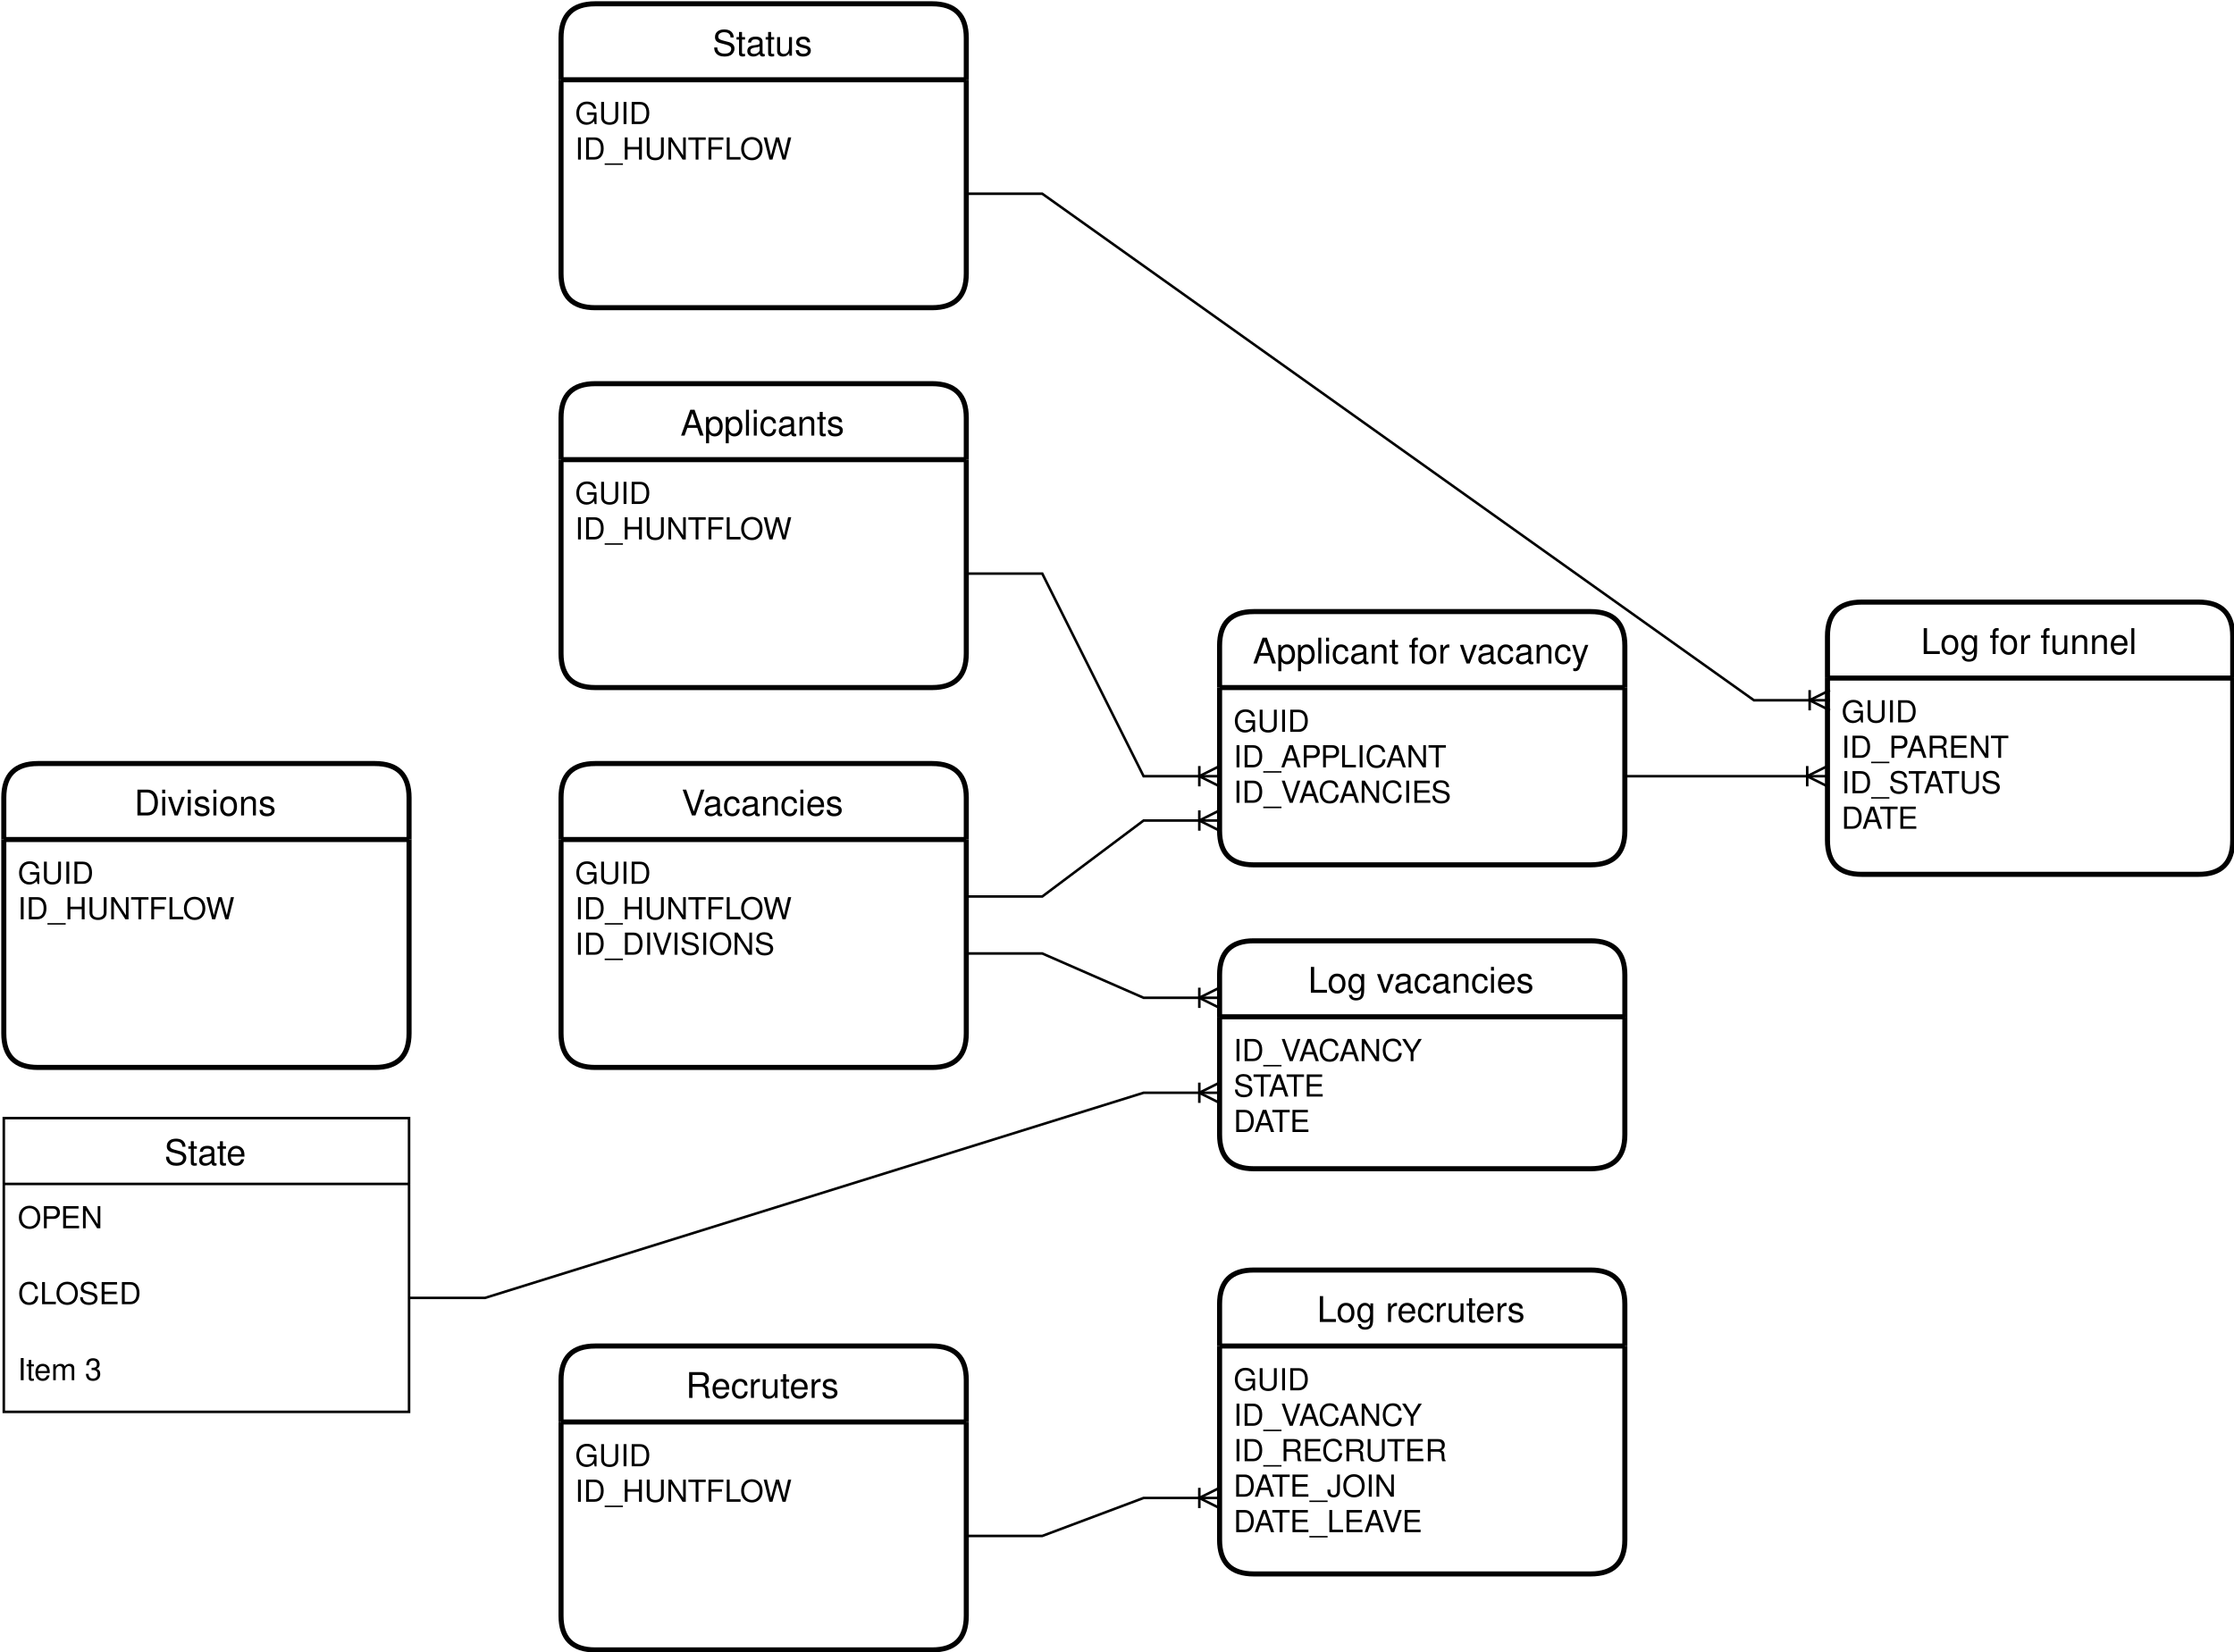
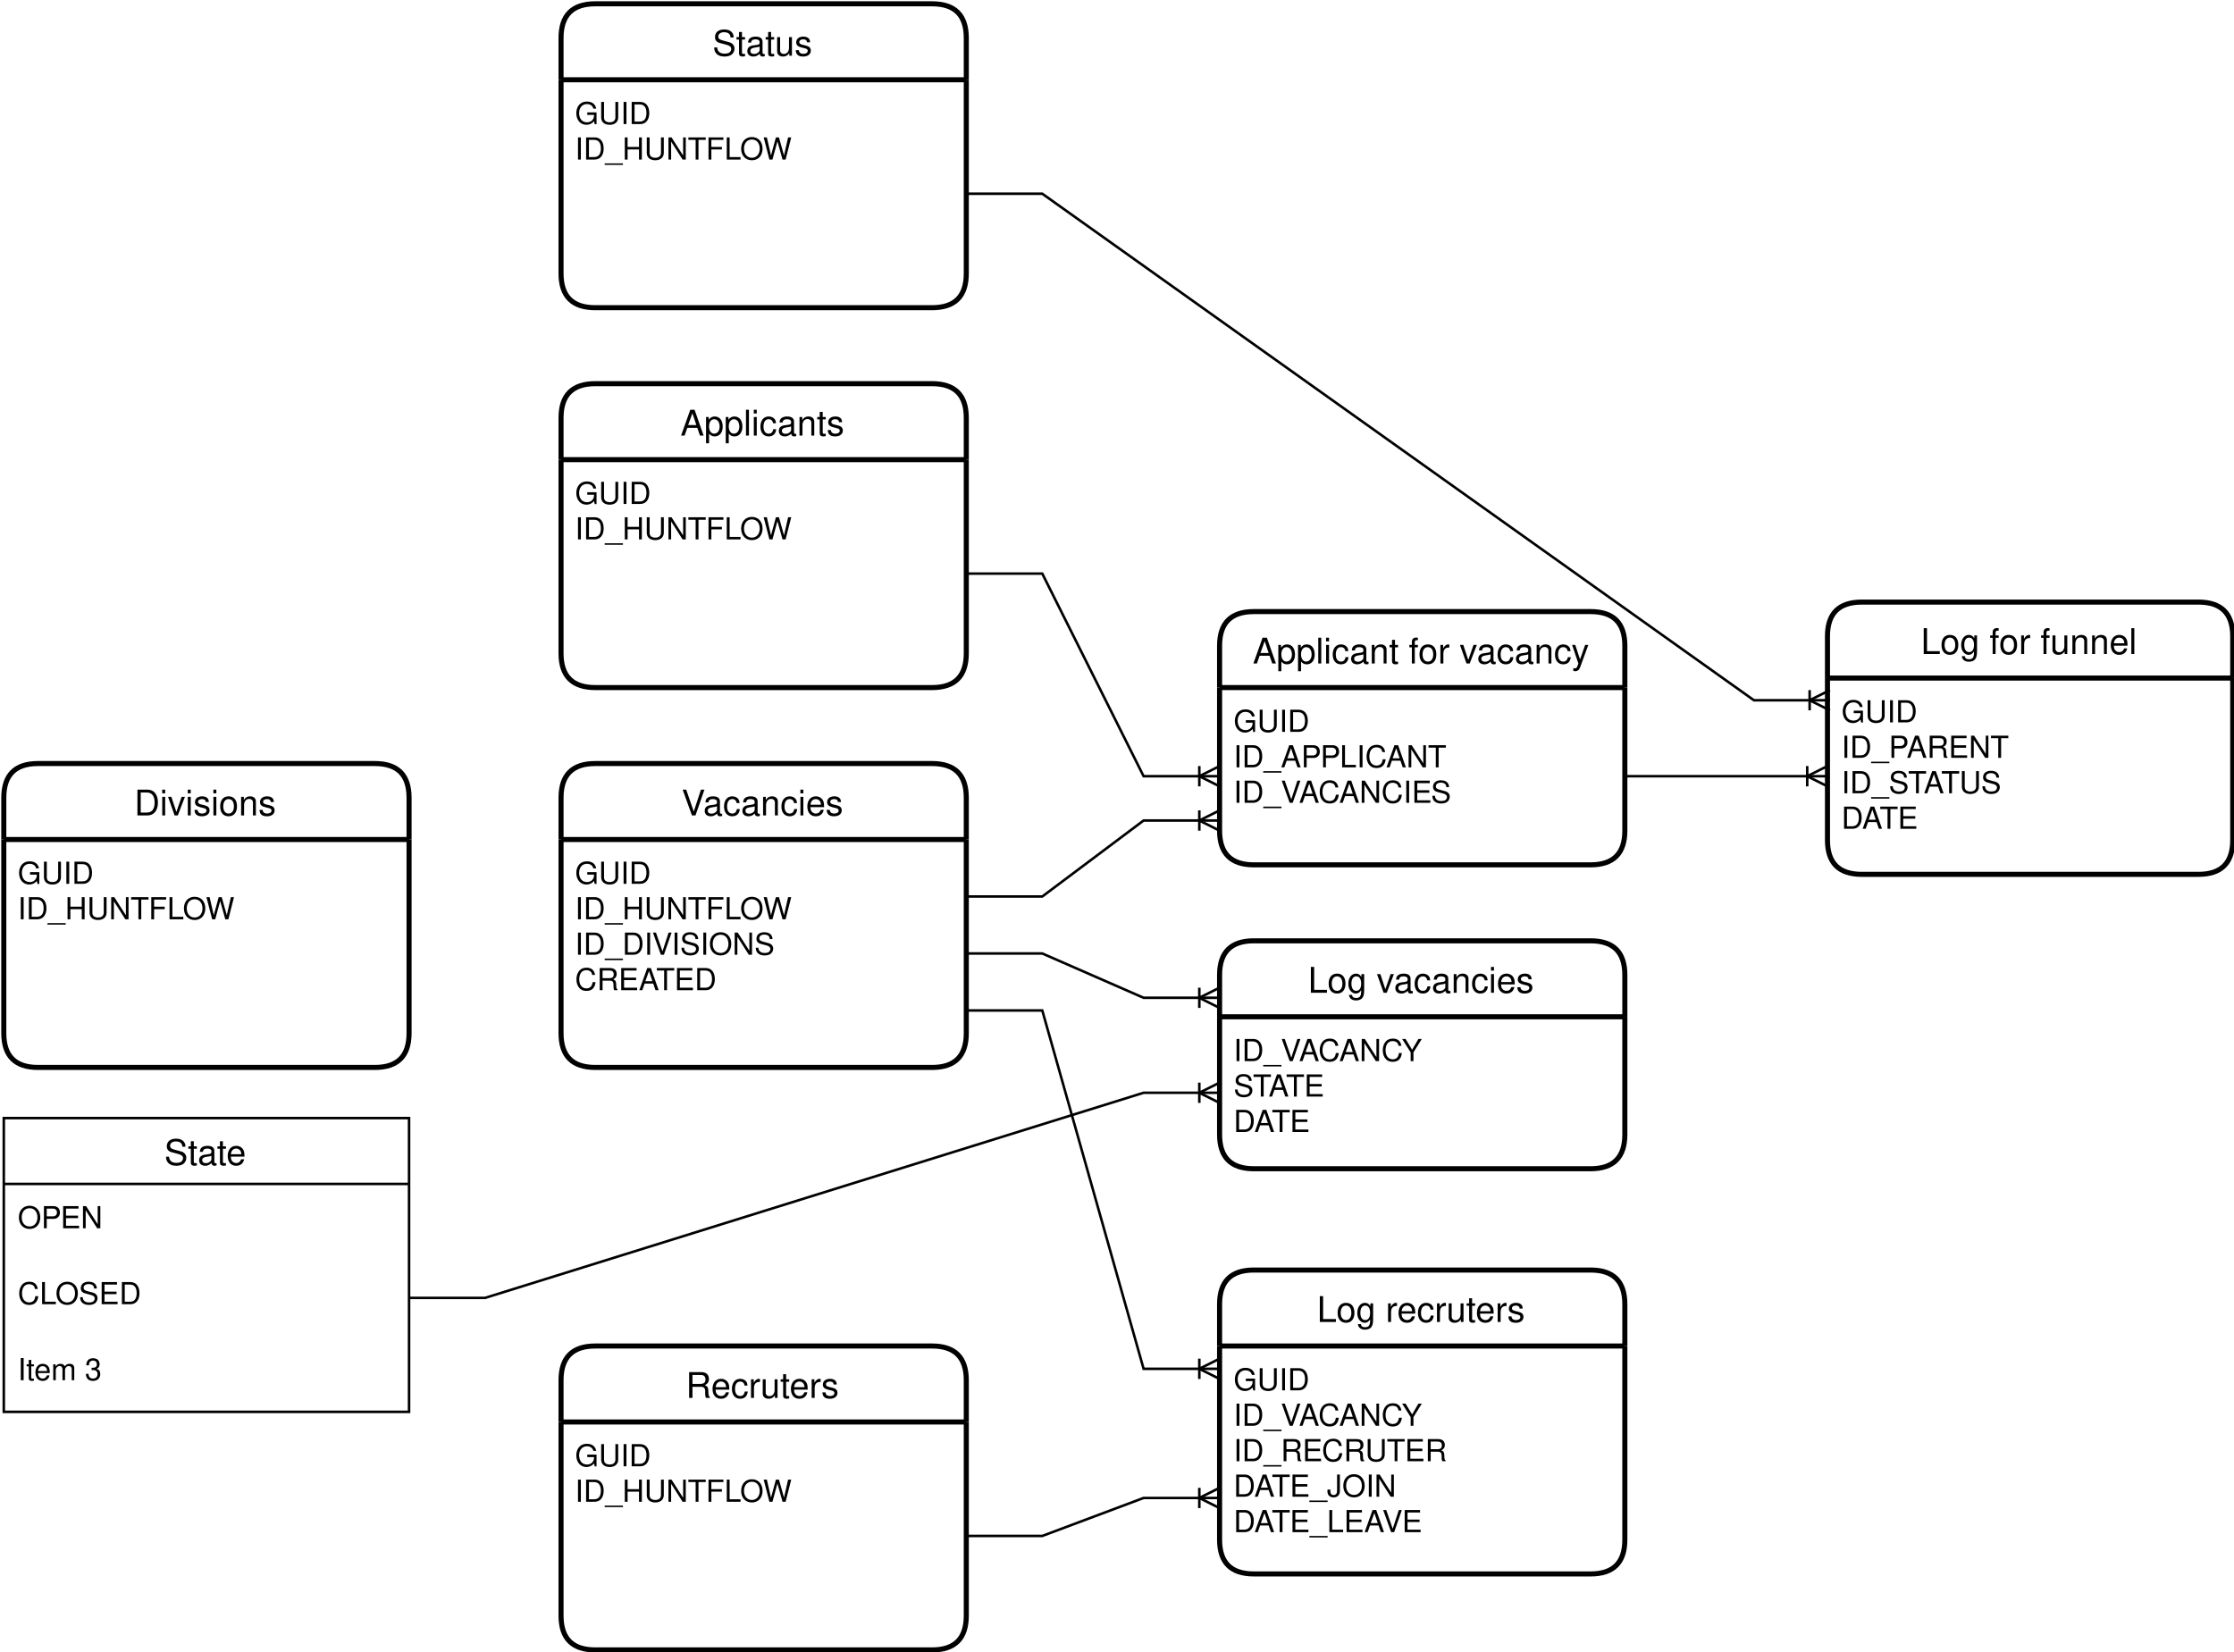
- <svg xmlns="http://www.w3.org/2000/svg" version="1.1" width="882px" height="652px" viewBox="-0.5 -0.5 882 652" content="&lt;mxfile host=&quot;app.diagrams.net&quot; modified=&quot;2022-01-03T16:10:03.467Z&quot; agent=&quot;5.0 (Windows NT 10.0; Win64; x64) AppleWebKit/537.36 (KHTML, like Gecko) Chrome/96.0.466.110 Safari/537.36&quot; etag=&quot;6OpfGnL0QacePF5KIW0A&quot; version=&quot;16.1.2&quot; type=&quot;github&quot;&gt;&lt;diagram id=&quot;R2lEEEUBdFMjLlhIrx00&quot; name=&quot;Page-1&quot;&gt;7Vtdc9o6EP01PDbjb5JHAk7LvSRhgKTpU0fXFqCpbXGFSKC/vissA5YgcQADHZhhBrSWZGvPOdqVZCp2PZ5+ZWg0vKchjiqWEU4rdqNiWdaNacGXsMxSi2l4bmoZMBJK29LQJb9xVlFaJyTE41xFTmnEyShvDGiS4IDnbIgx+pav1qdR/q4jNMCaoRugSLd+JyEfptZr11jav2EyGGZ3Ng15JUZZZWkYD1FI33ImPOV3NOHyEduYxSjBCYcr94j9wqzi+kPOxUhrFesOPn1R+2pA6SDCaETGVwGNwRyMocpdH8UkEn5e6ehWdgS3s/2KXWeU8vRXPK3jSICVwZA+092Gqws/MNFvgQYs5qz+8nZjYdQMhhMv/P9f+4vs5RVFE+nf2mgUkQAJJ6Re4rPM9eM3Ekcwjop9GwxJFLbQjE7EvcccBb+y0u2QMvIb/IIiuGSCAS4zLplkG7kaXdESzMLK6CQJcSgbCc/KNqaTleWzGPNOGf21oIAl2uMx1G9nDjEWphYa8+xRMszF1RCNh/P7iQKKyCCB3wG0BnzsW+kZzDiebnS5uQASFIdpjDmbQRXZ4ItzLYkl1eZkRHtbUtf0pG24StusIpJcHCw6X0IMPyTKn0Dc0hD/+tSEL69i2aZwRLPx89vTQ++u9fh9xaqRIfNXhPt8AUedRhR810jonCV9EkWKaTxCAUkGrXmrhqMALWAUHgcCRjV5A05HGZLovwX8jHLEV8oASoZxIeA2q0FHU4JnF8TupizobA26ZwRKDQi+aHX/WnWrR9eqs51WwdpoPje7zceH7lno1j5t3boajB0csAlQ96Lb/ev22ji6br1P6fYMBOqetkCrGl4N8krGhCYXge4u0KpxcoH1+iLQNQo4XYFa+joVRMMnF3nuP35ax5en9blF6hnocxOIJyNQfW0qBIrf06eqlq31CrTYqNe83kzFdI+m61Q4fxoaRWg0JimQomGM2IAkt5RzGm8SpDojlBE/q2ZRgZpeWXDrK9PHtv+goQ2j3k2C0tKRgxImCt7sR/MJckjCECfrNEeJ3MV1b+EDvqkbV27FhWeqQ9lcluEjqjNeh2SPM0TmoGDgwRsWXNAmgR00/P4y1fKKoWqXpmF9nVpvPXb9xgXWHWB1jw6rvhptchyDxb4AuwOw18cGNut43eFNRZyssflFsUM8u+TJO4fhxSFhJuzCYdgojQH6skjPk2vtdqtZrz308ubnGtjqTb+bO+Q5r/OeVEE7Z9XV0vDV10EtOlhouz9JEnG8f5H2btJWhW14V1ku9LG2q1duWejraypd3e1ax1el3e3Vek+rum7Uev55CNraj6BLBFVfOaWSZpcjodJCdfX4W1q2vrjSxZzG5B95Y8evd556fkfR889/HpsPqq3l157PROnOXpRe3rsa+pmShgsOBzjTFoyW8FkHR4gTmvjLK5rThzzOFI6TsCZeqYOi3wHQevQeJbOcpoXD8ZTwl6wJ/P4h7DDDpaXGdKVaYyYL6cOKJ3xfhDAgOmEBLpClwnQ0wO9iumHBtQqi8V6Czebue80/8jpo5T3aYtm5Om8o04ansCMdqmy1JIjWkbKj7qn9pJ7Q+pkTbTHuHV4b0ZcFaYx5vbwuVFqM8ZxjTzmOvlpYG1NEeuifY3bo7OcQRVXz/t4T0jd0jhczEhjRy2ohjRpVNysv48a8VELg8IrGjQ25wMHihq2c0NyoOwJFAwdEIOVlJrWnkkOHq88hJ0fBAzIw2wb4kILOhoXnwSjoVBXiqJuOhSloKz1V1Z7KpqC+7XE8Cm6ROS9pe2UYXp66pml/QN55qY0ZATeKXGXvjLaKTqpHT8a9PA8dd1tGm0pPttpT2YzW93z+Kkbvk35F2bchVTsU+26UOVBN2otyz1Q68tSOyqaevu30V1FvUw5gHTAJcIrmAEfmrDrNbb19oc68h96/cPU3Fk6MtNZ2rD3k4qkoa09tpt2WtNpMuzfSQnH5L920+vK/1bb/Bw==&lt;/diagram&gt;&lt;/mxfile&gt;" resource="https://app.diagrams.net/#HRikanda%2Ffor_admitad%2Fmain%2Fer.drawio.svg">
+ <svg xmlns="http://www.w3.org/2000/svg" version="1.1" width="882px" height="652px" viewBox="-0.5 -0.5 882 652" content="&lt;mxfile host=&quot;app.diagrams.net&quot; modified=&quot;2022-01-03T16:12:01.822Z&quot; agent=&quot;5.0 (Windows NT 10.0; Win64; x64) AppleWebKit/537.36 (KHTML, like Gecko) Chrome/96.0.466.110 Safari/537.36&quot; etag=&quot;SR3hloxN8zkl47BmJq9u&quot; version=&quot;16.1.2&quot; type=&quot;github&quot;&gt;&lt;diagram id=&quot;R2lEEEUBdFMjLlhIrx00&quot; name=&quot;Page-1&quot;&gt;7Vtdc9o4FP01PDbjb5JHYpyWXZIwQNL2qaO1BWhqW6wQCeyv3yssA5YgdQEDHZhhBnQtydY95+jqSqZm+8nsM0Pj0SONcFyzjGhWs5s1y7LuTAu+hGWeWUzDczPLkJFI2laGHvkP5xWldUoiPClU5JTGnIyLxpCmKQ55wYYYo+/FagMaF+86RkOsGXohinXrVxLxUWa9dY2V/Qsmw1F+Z9OQVxKUV5aGyQhF9L1gwjP+QFMuH7GDWYJSnHK48ojYT8xqbjDiXIy0UbMe4DMQtW+GlA5jjMZkchPSBMzhBKo8DFBCYuHntY7uZUdwOzuo2T6jlGe/kpmPYwFWDkP2TA9bri79wES/JRqwhDP/2/udhVErHE296N+/7U+ylzcUT6V/G+NxTEIknJB5ic9z10/eSRLDOGr2fTgicdRGczoV955wFP7MS/cjysh/4BcUwyUTDHCZcckk2yjU6ImWYBZWRqdphCPZSHhWtjGdvCyfxVh0yujPJQUs0R5PoH4nd4ixNLXRhOePkmMurkZoMlrcTxRQTIYp/A6hNeBj30vPYMbxbKvLzSWQoDhME8zZHKrIBp+cW0ksqTYnJ9r7irqmJ22jddrmFZHk4nDZ+Qpi+CFR/g3ELQ3xzy8t+PJqlm0KR7SaP768PPUf2s9f16waGXJ/xXjAl3D4NKbgu2ZKFywZkDhWTJMxCkk6bC9aNR0FaAGj8DgQMG7IG3A6zpFE/yzhZ5QjvlYGUHKMSwG3XQ06mhI8uyR2d1VBZ2vQvSJQakjwVauH16pbP7lWnd20CtZm67XVaz0/9dbMfjdo9IPmRSjZPm8luxqwXRyyKZD5quTDK/nWOLmSvd9S8gUI1D1vgdY1vJrkjUwITa8C3V+gdePsQu3tVaAbFHC+ArX0zBVEw6dXeR4+flqnl6f1e2nrBehzG4hnI1A9WxUCxR/pU1XLznoFWmzVa1FvpmJ6RLNNKlw8DY1jNJ6QDEjRMEFsSNJ7yjlNtglSnRGqiJ91s6xATa8quPVc9bkTPGlow6j3k6C0dOWghImCNwfxYoIckSjC6SbNUSL3dd17+IBvfOPGrbnwTD6UzVUZPqI64z4s9jhDZAEKBh68Y8EFbRLYQ8Mfp6mWVw5VuzIN63mq337ubdhDuMJaHlb35LDq2WiL4wQs9hXYPYC9PTWwecebjnNq4qyNLS6KPeP5dZ28dxheHhvmwi4dho3KGKCnRfo6udHptFt+46lfNL82wOa3gl7h2OeyToAyBe29qq5Xhq+eB7XpcKntwTRNxYH/Vdr7SVsVtuHd5GuhX2u7fuNWhb6eU+nq7jS6gSrtXr/Rf1nXdbPRDy5D0NZhBF0hqHrmlEmaXY+EKgvV9dNvadl6cqWLOYvJ34vGbuB3X/pBV9Hzj7+eW0+qrR00Xi9E6c5BlF7d2xv6mZKGC46GONcWjJbweRfHiBOaBqsrmtNHPMkVjtOoIV6yg2LQBdD69BGl84KmhcPxjPBveRP4/V3YYYbLSs3ZWrXmXBayhxVP+LEIYUB0ykJcYpUK09EQf4jploRrHUTjowU2W7jvrfjIm6CV9+iItHN93lCmDU9hRzZU2WpFEK0jZUfdU/vJPKH1syDactx7vEiipwVZjHm7vkBUWYzxnFNPOY6eLWyMKWJ5GFzi6tA5zCGKqubDvSekb+icLmakMKJv64UsatTdvLyKG4tSBYHDKxs3tqwFjhY3bOWE5k7dESgbOCACKS8zqT1VHDpcfQ45OwoekYH5NsAvKehsSTyPRkGnrhBH3XQsTUFb6amu9lQ1BfVtj9NRcIeV84q2N4bhFalrmvYvyLsodTAj4EaxVjk4o62yk+rJF+NekYeOuyujTaUnW+2pakbrez5/FKMPSb+y7NuyVDsW++6UOVBdtJflnql05KkdVU09fdvpj6LetjWAdcRFgFN2DXBizqrT3M7bF+rMe+z9C1d/Y+HMSGvtxtpjJk9lWXtuM+2upNVm2mOT9uw3fOtHi/KnzsctJYUxDfUlnPIJuaXmVXcHohUUV38Hz6qv/sRvB/8D&lt;/diagram&gt;&lt;/mxfile&gt;" resource="https://app.diagrams.net/#HRikanda%2Ffor_admitad%2Fmain%2Fer.drawio.svg">
  <defs>
    <clipPath id="mx-clip-5-472-152-30-0">
      <rect x="5" y="472" width="152" height="30" />
    </clipPath>
    <clipPath id="mx-clip-5-502-152-30-0">
      <rect x="5" y="502" width="152" height="30" />
    </clipPath>
    <clipPath id="mx-clip-5-532-152-30-0">
      <rect x="5" y="532" width="152" height="30" />
    </clipPath>
  </defs>
  <g>
    <path d="M 381 181 L 381 164.5 Q 381 151 367.5 151 L 234.5 151 Q 221 151 221 164.5 L 221 181" fill="rgb(255, 255, 255)" stroke="rgb(0, 0, 0)" stroke-width="2" stroke-miterlimit="10" pointer-events="all" />
    <path d="M 221 181 L 221 257.5 Q 221 271 234.5 271 L 367.5 271 Q 381 271 381 257.5 L 381 181" fill="none" stroke="rgb(0, 0, 0)" stroke-width="2" stroke-miterlimit="10" pointer-events="none" />
    <path d="M 221 181 L 381 181" fill="none" stroke="rgb(0, 0, 0)" stroke-width="2" stroke-miterlimit="10" pointer-events="none" />
    <g fill="rgb(0, 0, 0)" font-family="Helvetica" pointer-events="none" text-anchor="middle" font-size="14px">
      <text x="300.5" y="171.5">Applicants</text>
    </g>
    <g fill="rgb(0, 0, 0)" font-family="Helvetica" pointer-events="none" font-size="12px">
      <text x="226.5" y="198.5">GUID</text>
      <text x="226.5" y="212.5">ID_HUNTFLOW</text>
    </g>
    <path d="M 381 331 L 381 314.5 Q 381 301 367.5 301 L 234.5 301 Q 221 301 221 314.5 L 221 331" fill="rgb(255, 255, 255)" stroke="rgb(0, 0, 0)" stroke-width="2" stroke-miterlimit="10" pointer-events="none" />
    <path d="M 221 331 L 221 407.5 Q 221 421 234.5 421 L 367.5 421 Q 381 421 381 407.5 L 381 331" fill="none" stroke="rgb(0, 0, 0)" stroke-width="2" stroke-miterlimit="10" pointer-events="none" />
    <path d="M 221 331 L 381 331" fill="none" stroke="rgb(0, 0, 0)" stroke-width="2" stroke-miterlimit="10" pointer-events="none" />
    <g fill="rgb(0, 0, 0)" font-family="Helvetica" pointer-events="none" text-anchor="middle" font-size="14px">
      <text x="300.5" y="321.5">Vacancies</text>
    </g>
    <g fill="rgb(0, 0, 0)" font-family="Helvetica" pointer-events="none" font-size="12px">
      <text x="226.5" y="348.5">GUID</text>
      <text x="226.5" y="362.5">ID_HUNTFLOW</text>
      <text x="226.5" y="376.5">ID_DIVISIONS</text>
+       <text x="226.5" y="390.5">CREATED</text>
    </g>
    <path d="M 381 561 L 381 544.5 Q 381 531 367.5 531 L 234.5 531 Q 221 531 221 544.5 L 221 561" fill="rgb(255, 255, 255)" stroke="rgb(0, 0, 0)" stroke-width="2" stroke-miterlimit="10" pointer-events="none" />
    <path d="M 221 561 L 221 637.5 Q 221 651 234.5 651 L 367.5 651 Q 381 651 381 637.5 L 381 561" fill="none" stroke="rgb(0, 0, 0)" stroke-width="2" stroke-miterlimit="10" pointer-events="none" />
    <path d="M 221 561 L 381 561" fill="none" stroke="rgb(0, 0, 0)" stroke-width="2" stroke-miterlimit="10" pointer-events="none" />
    <g fill="rgb(0, 0, 0)" font-family="Helvetica" pointer-events="none" text-anchor="middle" font-size="14px">
      <text x="300.5" y="551.5">Recruters</text>
    </g>
    <g fill="rgb(0, 0, 0)" font-family="Helvetica" pointer-events="none" font-size="12px">
      <text x="226.5" y="578.5">GUID</text>
      <text x="226.5" y="592.5">ID_HUNTFLOW</text>
    </g>
    <path d="M 161 331 L 161 314.5 Q 161 301 147.5 301 L 14.5 301 Q 1 301 1 314.5 L 1 331" fill="rgb(255, 255, 255)" stroke="rgb(0, 0, 0)" stroke-width="2" stroke-miterlimit="10" pointer-events="none" />
    <path d="M 1 331 L 1 407.5 Q 1 421 14.5 421 L 147.5 421 Q 161 421 161 407.5 L 161 331" fill="none" stroke="rgb(0, 0, 0)" stroke-width="2" stroke-miterlimit="10" pointer-events="none" />
    <path d="M 1 331 L 161 331" fill="none" stroke="rgb(0, 0, 0)" stroke-width="2" stroke-miterlimit="10" pointer-events="none" />
    <g fill="rgb(0, 0, 0)" font-family="Helvetica" pointer-events="none" text-anchor="middle" font-size="14px">
      <text x="80.5" y="321.5">Divisions</text>
    </g>
    <g fill="rgb(0, 0, 0)" font-family="Helvetica" pointer-events="none" font-size="12px">
      <text x="6.5" y="348.5">GUID</text>
      <text x="6.5" y="362.5">ID_HUNTFLOW</text>
    </g>
    <path d="M 381 31 L 381 14.5 Q 381 1 367.5 1 L 234.5 1 Q 221 1 221 14.5 L 221 31" fill="rgb(255, 255, 255)" stroke="rgb(0, 0, 0)" stroke-width="2" stroke-miterlimit="10" pointer-events="none" />
    <path d="M 221 31 L 221 107.5 Q 221 121 234.5 121 L 367.5 121 Q 381 121 381 107.5 L 381 31" fill="none" stroke="rgb(0, 0, 0)" stroke-width="2" stroke-miterlimit="10" pointer-events="none" />
    <path d="M 221 31 L 381 31" fill="none" stroke="rgb(0, 0, 0)" stroke-width="2" stroke-miterlimit="10" pointer-events="none" />
    <g fill="rgb(0, 0, 0)" font-family="Helvetica" pointer-events="none" text-anchor="middle" font-size="14px">
      <text x="300.5" y="21.5">Status</text>
    </g>
    <g fill="rgb(0, 0, 0)" font-family="Helvetica" pointer-events="none" font-size="12px">
      <text x="226.5" y="48.5">GUID</text>
      <text x="226.5" y="62.5">ID_HUNTFLOW</text>
    </g>
    <path d="M 1 467 L 1 441 L 161 441 L 161 467" fill="rgb(255, 255, 255)" stroke="rgb(0, 0, 0)" stroke-miterlimit="10" pointer-events="none" />
    <path d="M 1 467 L 1 557 L 161 557 L 161 467" fill="none" stroke="rgb(0, 0, 0)" stroke-miterlimit="10" pointer-events="none" />
    <path d="M 1 467 L 161 467" fill="none" stroke="rgb(0, 0, 0)" stroke-miterlimit="10" pointer-events="none" />
    <g fill="rgb(0, 0, 0)" font-family="Helvetica" pointer-events="none" text-anchor="middle" font-size="14px">
      <text x="80.5" y="459.5">State</text>
    </g>
    <g fill="rgb(0, 0, 0)" font-family="Helvetica" pointer-events="none" clip-path="url(#mx-clip-5-472-152-30-0)" font-size="12px">
      <text x="6.5" y="484.5">OPEN</text>
    </g>
    <g fill="rgb(0, 0, 0)" font-family="Helvetica" pointer-events="none" clip-path="url(#mx-clip-5-502-152-30-0)" font-size="12px">
      <text x="6.5" y="514.5">CLOSED</text>
    </g>
    <g fill="rgb(0, 0, 0)" font-family="Helvetica" pointer-events="none" clip-path="url(#mx-clip-5-532-152-30-0)" font-size="12px">
      <text x="6.5" y="544.5">Item 3</text>
    </g>
    <path d="M 641 271 L 641 254.5 Q 641 241 627.5 241 L 494.5 241 Q 481 241 481 254.5 L 481 271" fill="rgb(255, 255, 255)" stroke="rgb(0, 0, 0)" stroke-width="2" stroke-miterlimit="10" pointer-events="none" />
    <path d="M 481 271 L 481 327.5 Q 481 341 494.5 341 L 627.5 341 Q 641 341 641 327.5 L 641 271" fill="none" stroke="rgb(0, 0, 0)" stroke-width="2" stroke-miterlimit="10" pointer-events="none" />
    <path d="M 481 271 L 641 271" fill="none" stroke="rgb(0, 0, 0)" stroke-width="2" stroke-miterlimit="10" pointer-events="none" />
    <g fill="rgb(0, 0, 0)" font-family="Helvetica" pointer-events="none" text-anchor="middle" font-size="14px">
      <text x="560.5" y="261.5">Applicant for vacancy</text>
    </g>
    <g fill="rgb(0, 0, 0)" font-family="Helvetica" pointer-events="none" font-size="12px">
      <text x="486.5" y="288.5">GUID</text>
      <text x="486.5" y="302.5">ID_APPLICANT</text>
      <text x="486.5" y="316.5">ID_VACANCIES</text>
    </g>
    <path d="M 881 267.25 L 881 250.75 Q 881 237.25 867.5 237.25 L 734.5 237.25 Q 721 237.25 721 250.75 L 721 267.25" fill="rgb(255, 255, 255)" stroke="rgb(0, 0, 0)" stroke-width="2" stroke-miterlimit="10" pointer-events="none" />
    <path d="M 721 267.25 L 721 331.25 Q 721 344.75 734.5 344.75 L 867.5 344.75 Q 881 344.75 881 331.25 L 881 267.25" fill="none" stroke="rgb(0, 0, 0)" stroke-width="2" stroke-miterlimit="10" pointer-events="none" />
    <path d="M 721 267.25 L 881 267.25" fill="none" stroke="rgb(0, 0, 0)" stroke-width="2" stroke-miterlimit="10" pointer-events="none" />
    <g fill="rgb(0, 0, 0)" font-family="Helvetica" pointer-events="none" text-anchor="middle" font-size="14px">
      <text x="800.5" y="257.75">Log for funnel</text>
    </g>
    <g fill="rgb(0, 0, 0)" font-family="Helvetica" pointer-events="none" font-size="12px">
      <text x="726.5" y="284.75">GUID</text>
      <text x="726.5" y="298.75">ID_PARENT</text>
      <text x="726.5" y="312.75">ID_STATUS</text>
      <text x="726.5" y="326.75">DATE</text>
    </g>
    <path d="M 641 531 L 641 514.5 Q 641 501 627.5 501 L 494.5 501 Q 481 501 481 514.5 L 481 531" fill="rgb(255, 255, 255)" stroke="rgb(0, 0, 0)" stroke-width="2" stroke-miterlimit="10" pointer-events="none" />
    <path d="M 481 531 L 481 607.5 Q 481 621 494.5 621 L 627.5 621 Q 641 621 641 607.5 L 641 531" fill="none" stroke="rgb(0, 0, 0)" stroke-width="2" stroke-miterlimit="10" pointer-events="none" />
    <path d="M 481 531 L 641 531" fill="none" stroke="rgb(0, 0, 0)" stroke-width="2" stroke-miterlimit="10" pointer-events="none" />
    <g fill="rgb(0, 0, 0)" font-family="Helvetica" pointer-events="none" text-anchor="middle" font-size="14px">
      <text x="560.5" y="521.5">Log recruters</text>
    </g>
    <g fill="rgb(0, 0, 0)" font-family="Helvetica" pointer-events="none" font-size="12px">
      <text x="486.5" y="548.5">GUID</text>
      <text x="486.5" y="562.5">ID_VACANCY</text>
      <text x="486.5" y="576.5">ID_RECRUTER</text>
      <text x="486.5" y="590.5">DATE_JOIN</text>
      <text x="486.5" y="604.5">DATE_LEAVE</text>
    </g>
    <path d="M 641 306 L 671 306 L 691 306 L 721 306" fill="none" stroke="rgb(0, 0, 0)" stroke-miterlimit="10" pointer-events="none" />
    <path d="M 713 310 L 713 302 M 721 302 L 713 306 L 721 310" fill="none" stroke="rgb(0, 0, 0)" stroke-miterlimit="10" pointer-events="none" />
    <path d="M 641 401 L 641 384.5 Q 641 371 627.5 371 L 494.5 371 Q 481 371 481 384.5 L 481 401" fill="rgb(255, 255, 255)" stroke="rgb(0, 0, 0)" stroke-width="2" stroke-miterlimit="10" pointer-events="none" />
    <path d="M 481 401 L 481 447.5 Q 481 461 494.5 461 L 627.5 461 Q 641 461 641 447.5 L 641 401" fill="none" stroke="rgb(0, 0, 0)" stroke-width="2" stroke-miterlimit="10" pointer-events="none" />
    <path d="M 481 401 L 641 401" fill="none" stroke="rgb(0, 0, 0)" stroke-width="2" stroke-miterlimit="10" pointer-events="none" />
    <g fill="rgb(0, 0, 0)" font-family="Helvetica" pointer-events="none" text-anchor="middle" font-size="14px">
      <text x="560.5" y="391.5">Log vacancies</text>
    </g>
    <g fill="rgb(0, 0, 0)" font-family="Helvetica" pointer-events="none" font-size="12px">
      <text x="486.5" y="418.5">ID_VACANCY</text>
      <text x="486.5" y="432.5">STATE</text>
      <text x="486.5" y="446.5">DATE</text>
    </g>
    <path d="M 381 606 L 411 606 L 451 591 L 481 591" fill="none" stroke="rgb(0, 0, 0)" stroke-miterlimit="10" pointer-events="none" />
    <path d="M 473 595 L 473 587 M 481 587 L 473 591 L 481 595" fill="none" stroke="rgb(0, 0, 0)" stroke-miterlimit="10" pointer-events="none" />
    <path d="M 161 512 L 191 512 L 451 431 L 481 431" fill="none" stroke="rgb(0, 0, 0)" stroke-miterlimit="10" pointer-events="none" />
    <path d="M 473 435 L 473 427 M 481 427 L 473 431 L 481 435" fill="none" stroke="rgb(0, 0, 0)" stroke-miterlimit="10" pointer-events="none" />
    <path d="M 381 76 L 411 76 L 691.96 276.01 L 721.96 276.01" fill="none" stroke="rgb(0, 0, 0)" stroke-miterlimit="10" pointer-events="none" />
    <path d="M 713.96 280.01 L 713.96 272.01 M 721.96 272.01 L 713.96 276.01 L 721.96 280.01" fill="none" stroke="rgb(0, 0, 0)" stroke-miterlimit="10" pointer-events="none" />
    <path d="M 381 226 L 411 226 L 451 306 L 481 306" fill="none" stroke="rgb(0, 0, 0)" stroke-miterlimit="10" pointer-events="none" />
    <path d="M 473 310 L 473 302 M 481 302 L 473 306 L 481 310" fill="none" stroke="rgb(0, 0, 0)" stroke-miterlimit="10" pointer-events="none" />
    <path d="M 381 376 L 411 376 L 451 393.5 L 481 393.5" fill="none" stroke="rgb(0, 0, 0)" stroke-miterlimit="10" pointer-events="none" />
    <path d="M 473 397.5 L 473 389.5 M 481 389.5 L 473 393.5 L 481 397.5" fill="none" stroke="rgb(0, 0, 0)" stroke-miterlimit="10" pointer-events="none" />
    <path d="M 381 353.5 L 411 353.5 L 451 323.5 L 481 323.5" fill="none" stroke="rgb(0, 0, 0)" stroke-miterlimit="10" pointer-events="none" />
    <path d="M 473 327.5 L 473 319.5 M 481 319.5 L 473 323.5 L 481 327.5" fill="none" stroke="rgb(0, 0, 0)" stroke-miterlimit="10" pointer-events="none" />
+     <path d="M 381 398.5 L 411 398.5 L 451 540 L 481 540" fill="none" stroke="rgb(0, 0, 0)" stroke-miterlimit="10" pointer-events="none" />
+     <path d="M 473 544 L 473 536 M 481 536 L 473 540 L 481 544" fill="none" stroke="rgb(0, 0, 0)" stroke-miterlimit="10" pointer-events="none" />
  </g>
</svg>
